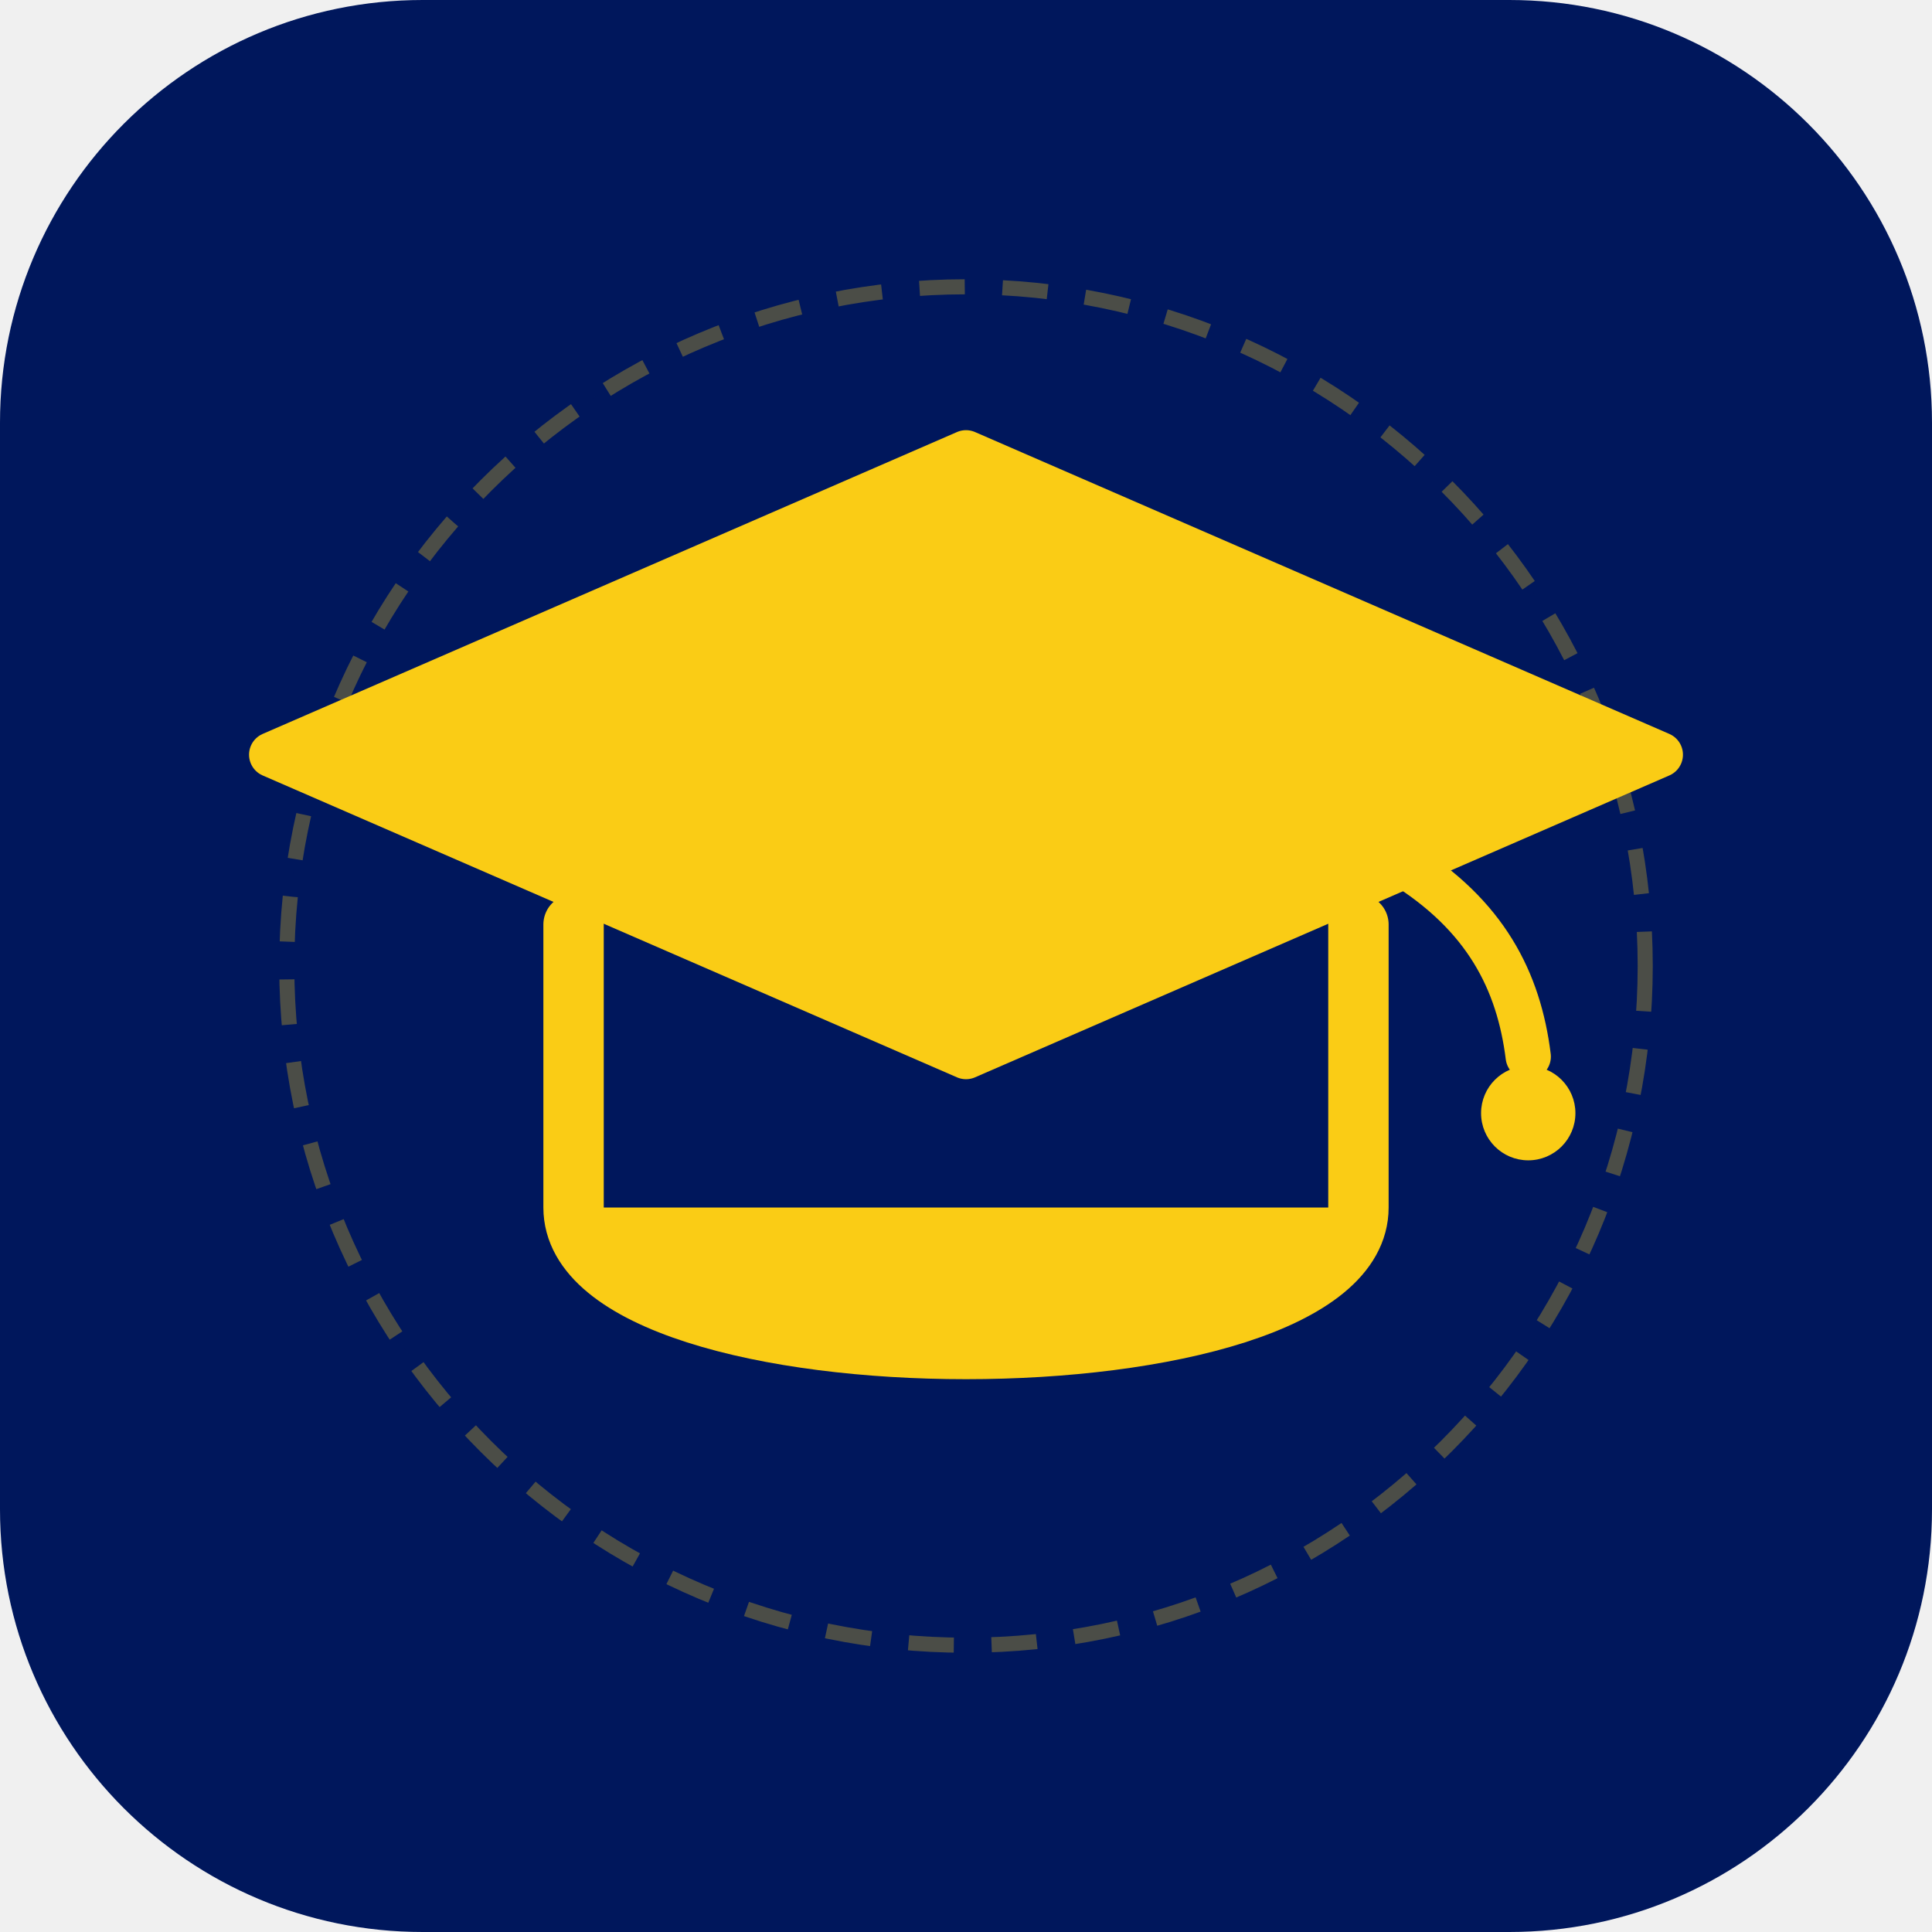
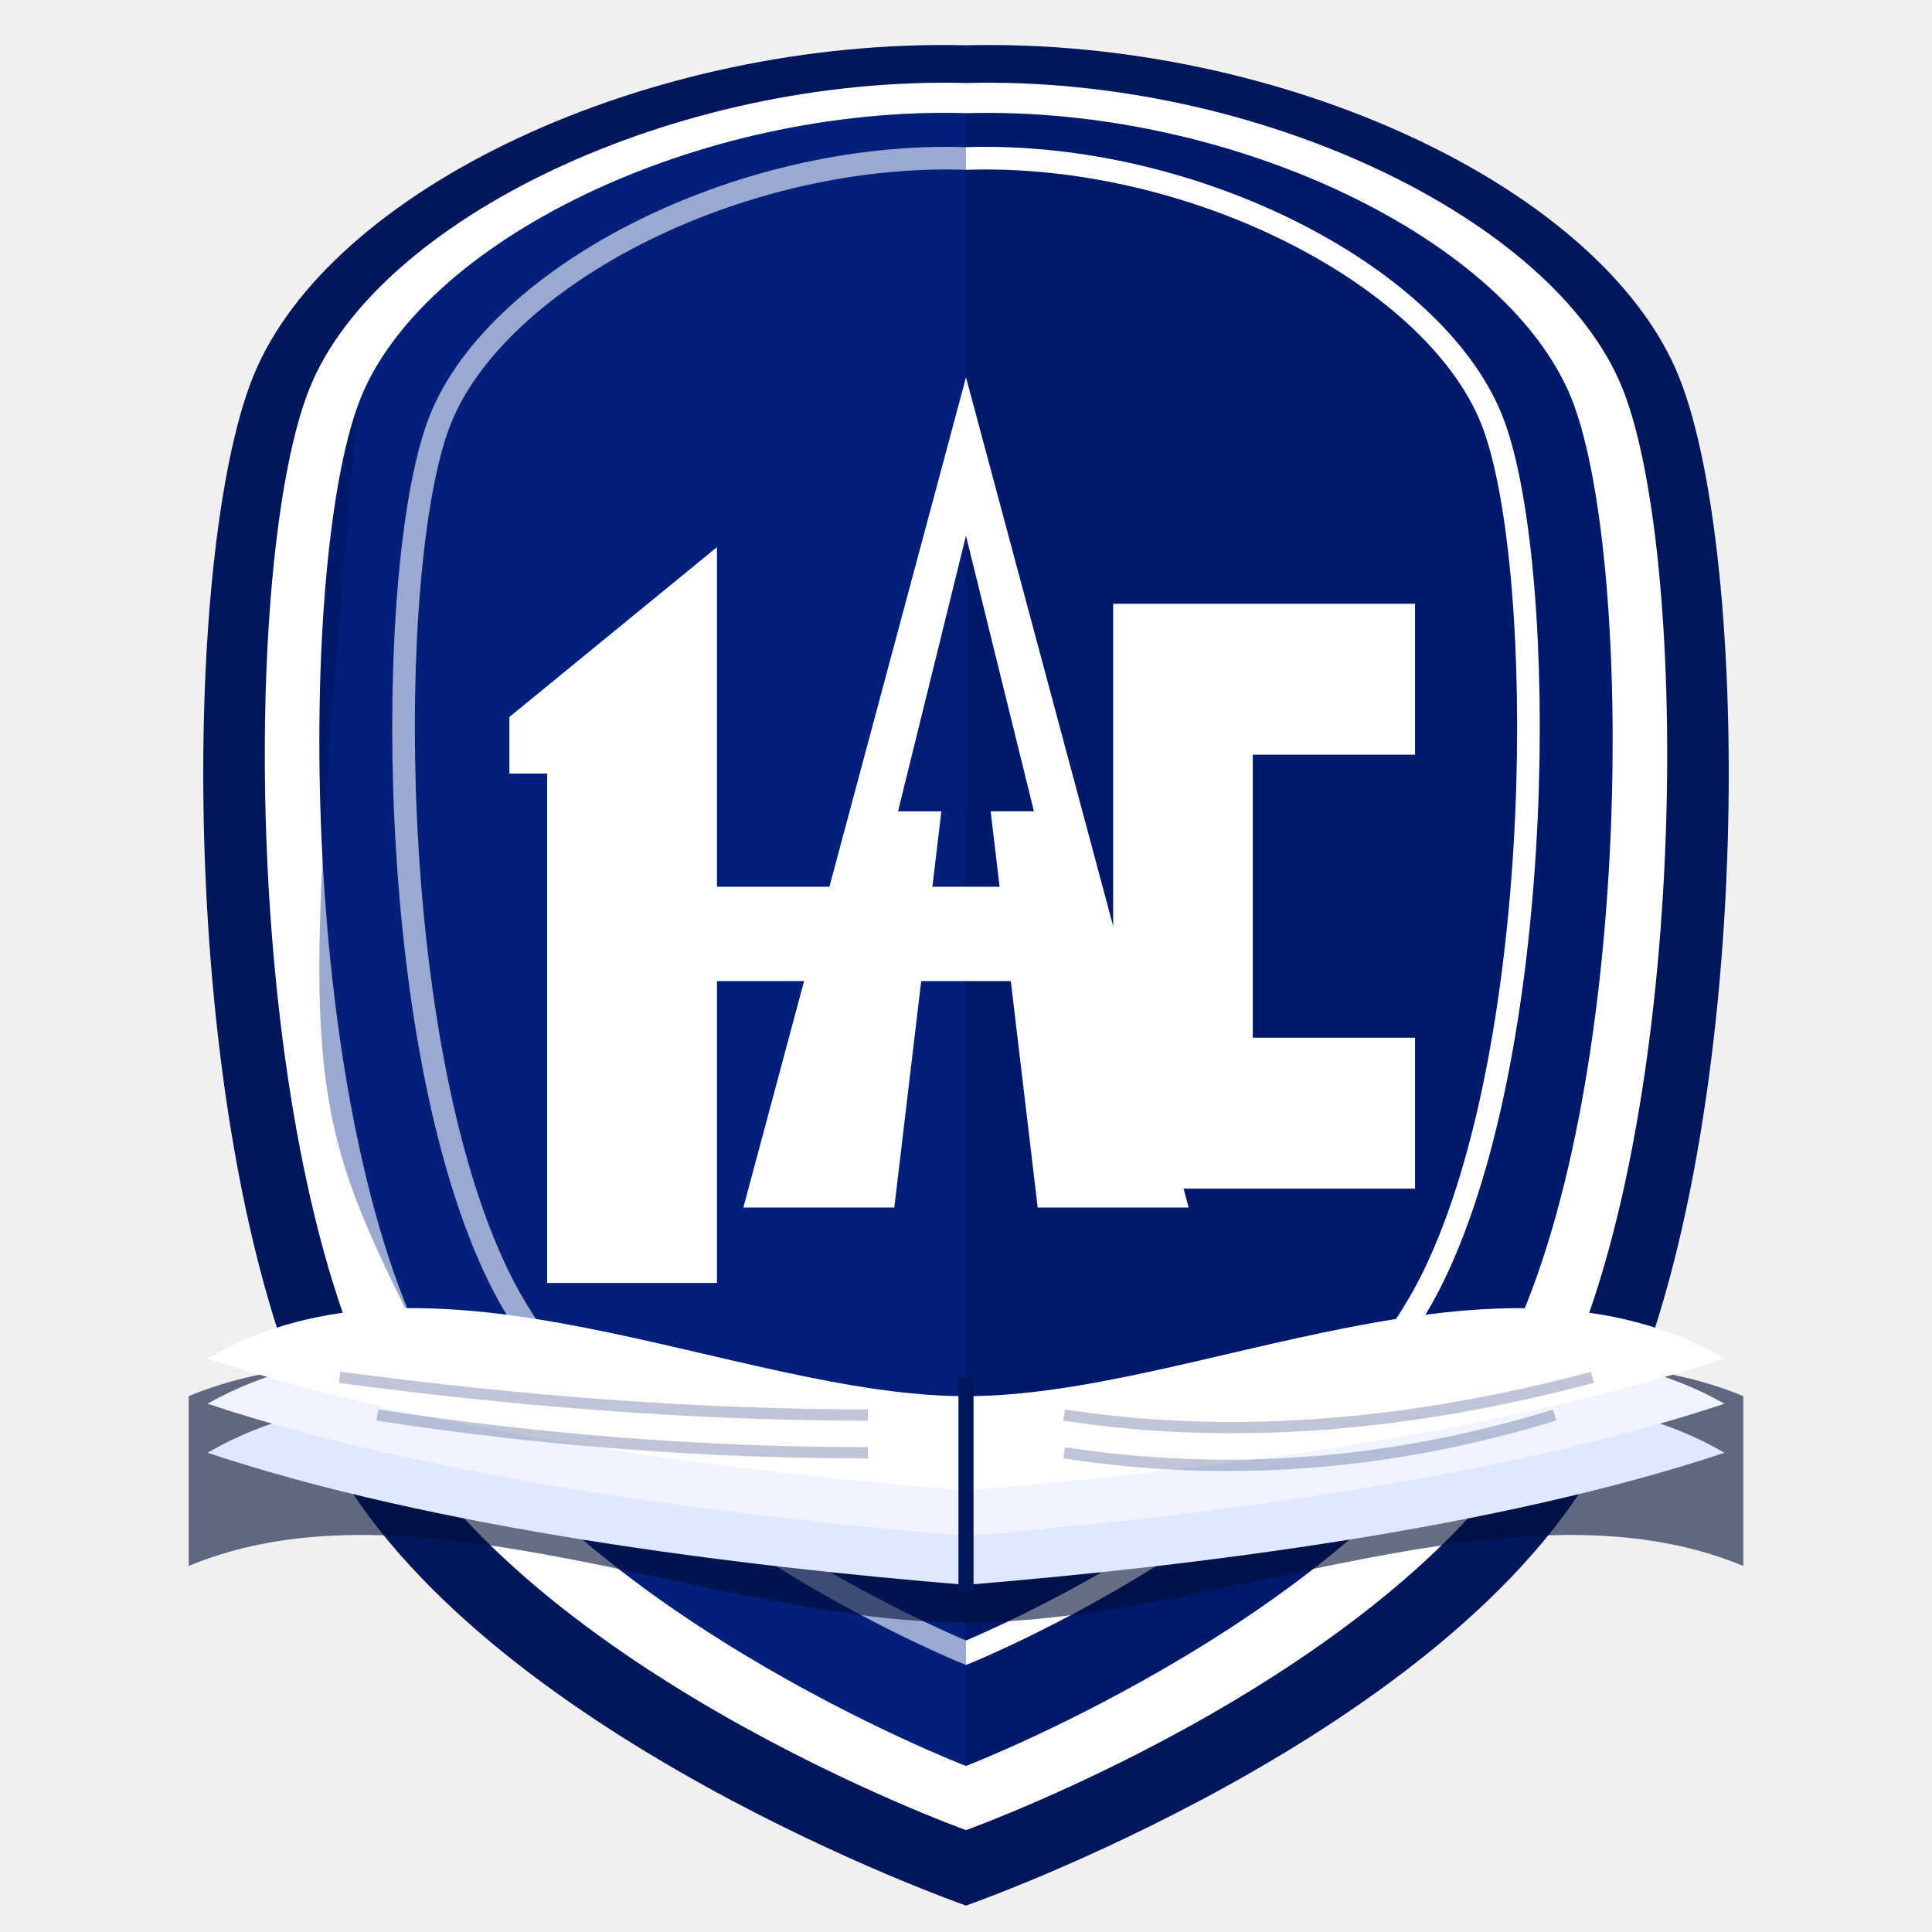
- <svg xmlns="http://www.w3.org/2000/svg" viewBox="0 0 512 512" width="512" height="512">
-   <rect width="512" height="512" rx="112" fill="#00175c" />
-   <circle cx="256" cy="256" r="180" fill="#00175c" stroke="#facc15" stroke-dasharray="12 10" stroke-width="4" opacity="0.3" />
-   <g fill="#facc15" stroke="#facc15" stroke-linecap="round" stroke-linejoin="round">
-     <path d="M 256,120 L 440,200 L 256,280 L 72,200 Z" stroke-width="12" />
-     <path d="M 152,245 L 152,320 C 152,370 360,370 360,320 L 360,245" stroke-width="16" fill="none" />
-     <path d="M 152,320 C 152,370 360,370 360,320" fill="#facc15" />
-     <path d="M 256,200 C 370,210 400,240 405,280" stroke-width="12" fill="none" />
-     <circle cx="405" cy="295" r="12" fill="#facc15" />
+ <svg xmlns="http://www.w3.org/2000/svg" viewBox="0 0 512 512" width="100%" height="100%">
+   <rect width="512" height="512" fill="none" />
+   <g transform="translate(0, 0)">
+     <path d="M 256 12 C 340 10 425 50 445 100 C 465 150 465 310 425 385 C 385 460 256 505 256 505 C 256 505 127 460 87 385 C 47 310 47 150 67 100 C 87 50 172 10 256 12 Z" fill="#00175c" />
+     <path d="M 256 22 C 333 20 412 58 430 103 C 448 148 448 298 412 370 C 376 442 256 485 256 485 C 256 485 136 442 100 370 C 64 298 64 148 82 103 C 100 58 179 20 256 22 Z" fill="#ffffff" />
+     <path d="M 256 30 C 327 28 401 64 417 107 C 433 150 433 290 399 358 C 365 426 256 468 256 468 C 256 468 147 426 113 358 C 79 290 79 150 95 107 C 111 64 185 28 256 30 Z" fill="#001a6b" />
+     <path d="M 256 42 C 317 40 382 74 396 113 C 410 152 410 276 380 338 C 350 400 256 438 256 438 C 256 438 162 400 132 338 C 102 276 102 152 116 113 C 130 74 195 40 256 42 Z" fill="none" stroke="#ffffff" stroke-width="6" />
+     <path d="M 256 30 C 185 28 111 64 95 107 C 79 290 79 290 113 358 C 147 426 256 468 256 468 L 256 30 Z" fill="#04268f" opacity="0.4" />
+     <g fill="#ffffff" id="monogram-hac">
+       <path d="M 135 190 L 190 145 L 190 340 L 145 340 L 145 205 L 135 205 Z" />
+       <path d="M 256 100 L 315 320 L 275 320 L 256 160 L 237 320 L 197 320 Z" />
+       <rect x="220" y="235" width="72" height="25" rx="2" />
+       <path d="M 256 142 L 274 215 L 238 215 Z" fill="#001a6b" />
+       <path d="M 256 142 L 256 215 L 238 215 Z" fill="#04268f" opacity="0.3" />
+       <path d="M 375 160 L 295 160 L 295 315 L 375 315 L 375 275 L 332 275 L 332 200 L 375 200 Z" />
+       <rect x="185" y="235" width="40" height="25" />
+     </g>
+     <g id="open-book">
+       <path d="M 256 430 C 190 430 110 390 50 415 L 50 370 C 110 345 190 385 256 385 C 322 385 402 345 462 370 L 462 415 C 402 390 322 430 256 430 Z" fill="#000d36" opacity="0.6" />
+       <path d="M 256 395 C 195 395 115 350 55 385 C 115 405 195 415 256 420 Z" fill="#e0e8ff" />
+       <path d="M 256 382 C 195 382 115 338 55 372 C 115 392 195 402 256 407 Z" fill="#f0f4ff" />
+       <path d="M 256 370 C 195 370 115 325 55 360 C 115 380 195 390 256 395 Z" fill="#ffffff" />
+       <path d="M 256 395 C 317 395 397 350 457 385 C 397 405 317 415 256 420 Z" fill="#e0e8ff" />
+       <path d="M 256 382 C 317 382 397 338 457 372 C 397 392 317 402 256 407 Z" fill="#f0f4ff" />
+       <path d="M 256 370 C 317 370 397 325 457 360 C 397 380 317 390 256 395 Z" fill="#ffffff" />
+       <path d="M 254 365 L 258 365 L 258 422 L 254 422 Z" fill="#00175c" />
+       <path d="M 90 365 Q 165 375 230 375" fill="none" stroke="#00175c" stroke-width="3" opacity="0.25" />
+       <path d="M 100 375 Q 165 385 230 385" fill="none" stroke="#00175c" stroke-width="3" opacity="0.25" />
+       <path d="M 282 375 Q 347 385 422 365" fill="none" stroke="#00175c" stroke-width="3" opacity="0.25" />
+       <path d="M 282 385 Q 347 395 412 375" fill="none" stroke="#00175c" stroke-width="3" opacity="0.25" />
+     </g>
  </g>
</svg>
